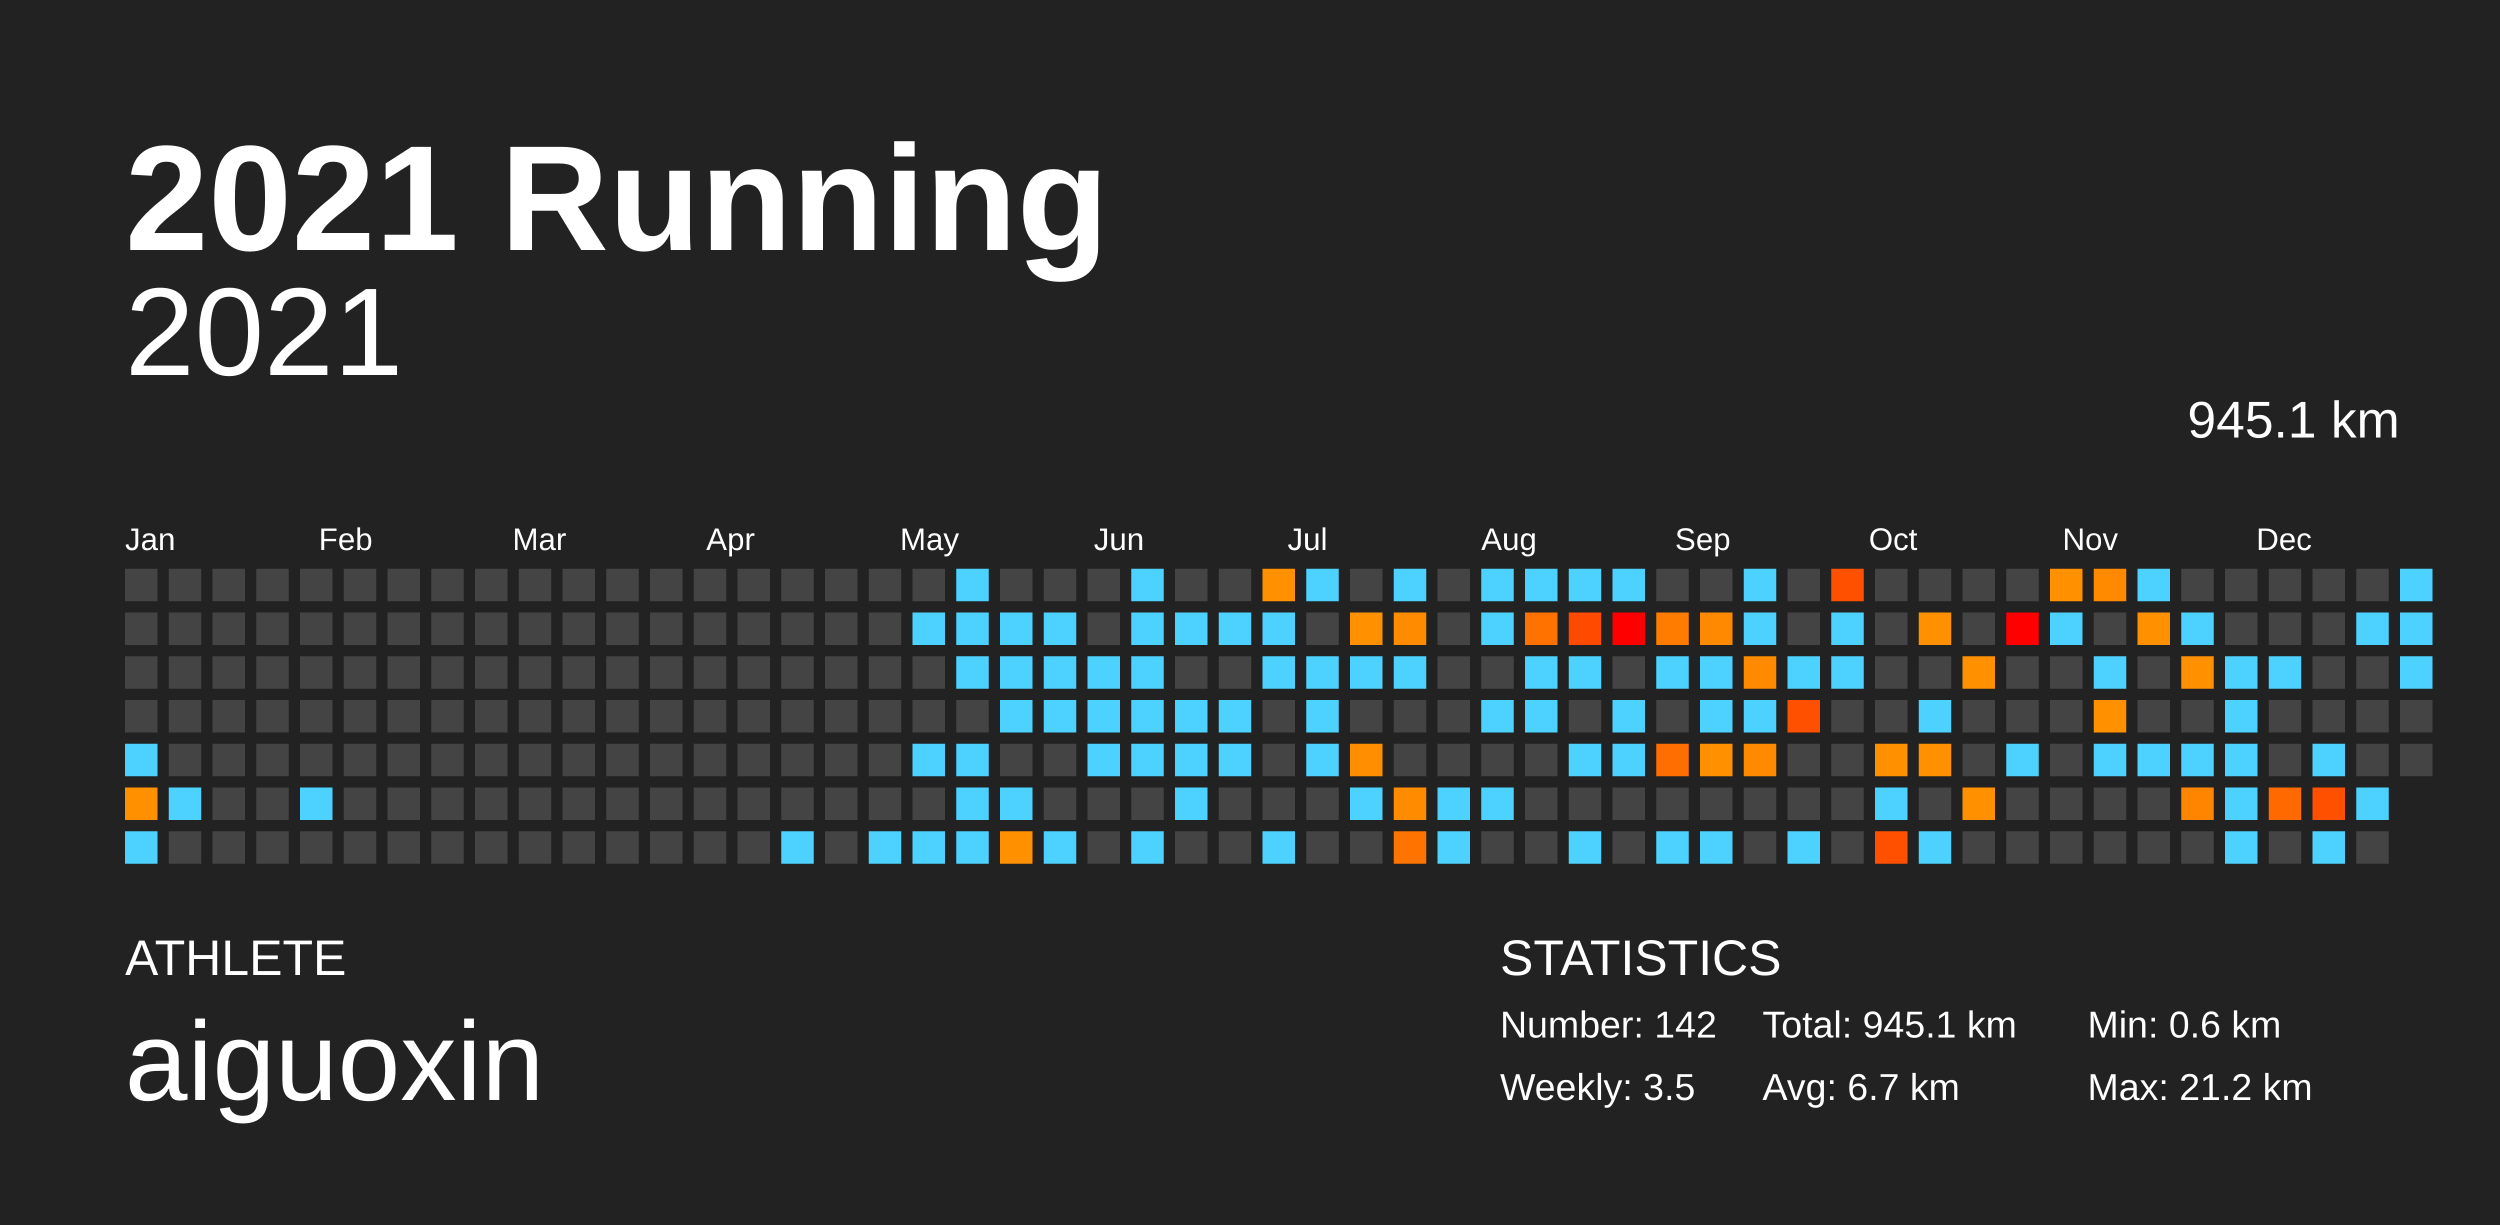
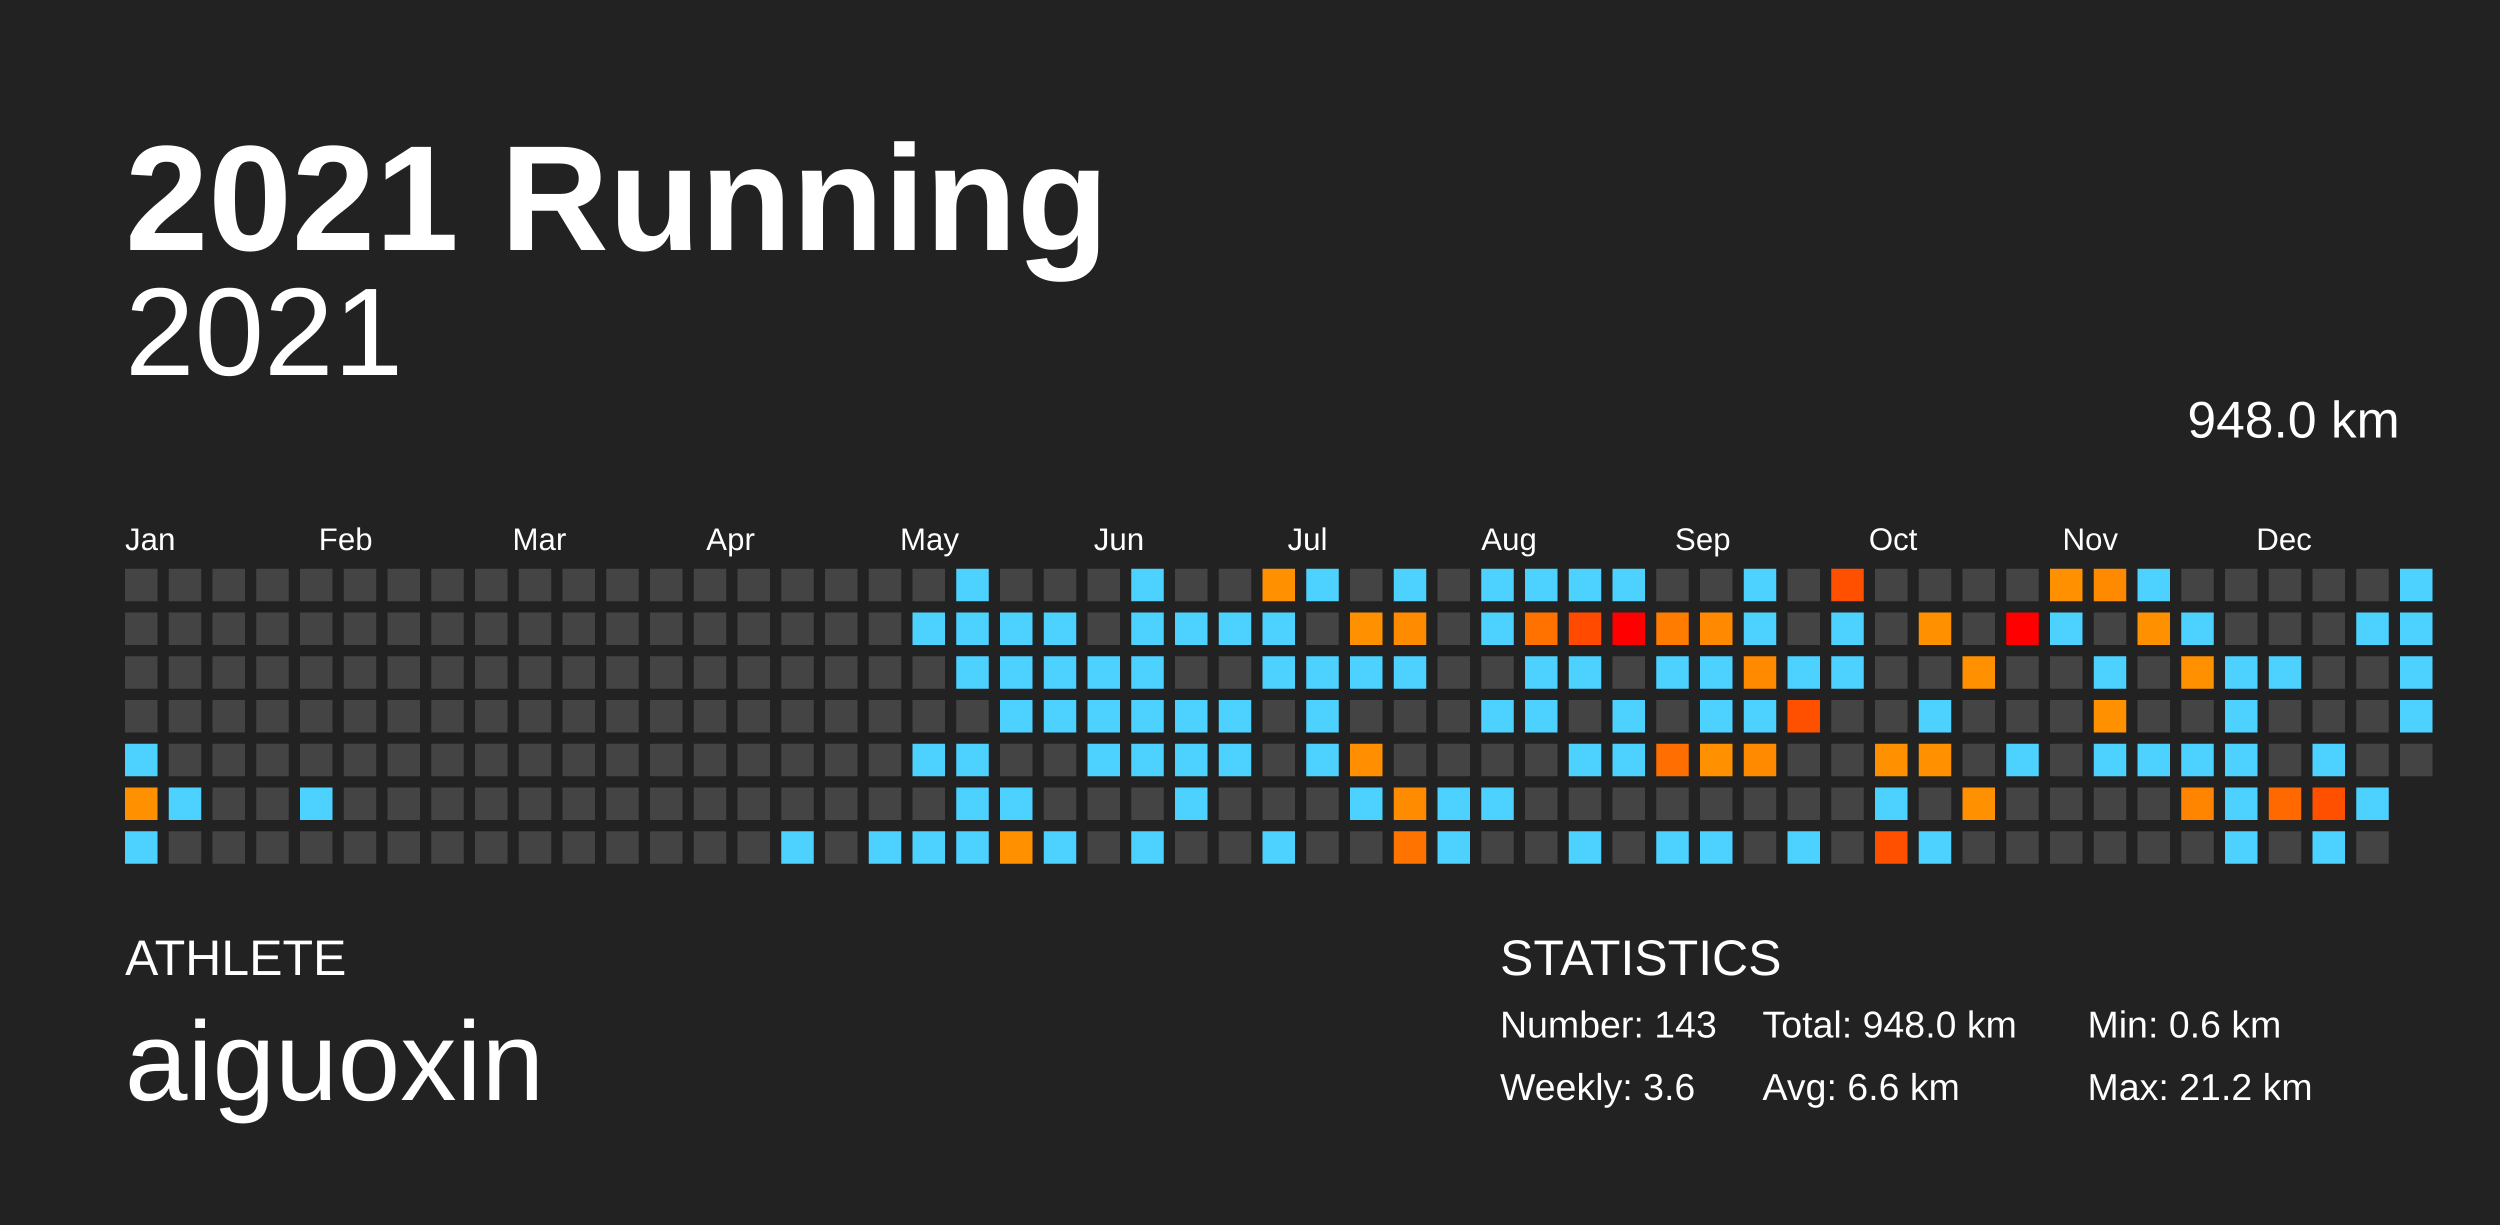
<svg xmlns="http://www.w3.org/2000/svg" baseProfile="full" height="98mm" version="1.1" viewBox="0,0,200,98" width="200mm">
  <defs />
  <rect fill="#222222" height="98" width="200" x="0" y="0" />
  <text fill="#FFFFFF" style="font-size:12px; font-family:Arial; font-weight:bold;" x="10" y="20">2021 Running</text>
  <text fill="#FFFFFF" style="font-size:4px; font-family:Arial" x="10" y="78">ATHLETE</text>
  <text fill="#FFFFFF" style="font-size:9px; font-family:Arial" x="10" y="88">aiguoxin</text>
  <text fill="#FFFFFF" style="font-size:4px; font-family:Arial" x="120" y="78">STATISTICS</text>
-   <text fill="#FFFFFF" style="font-size:3px; font-family:Arial" x="120" y="83">Number: 142</text>
-   <text fill="#FFFFFF" style="font-size:3px; font-family:Arial" x="120" y="88">Weekly: 3.5</text>
-   <text fill="#FFFFFF" style="font-size:3px; font-family:Arial" x="141" y="83">Total: 945.1 km</text>
-   <text fill="#FFFFFF" style="font-size:3px; font-family:Arial" x="141" y="88">Avg: 6.7 km</text>
+   <text fill="#FFFFFF" style="font-size:3px; font-family:Arial" x="120" y="83">Number: 143</text>
+   <text fill="#FFFFFF" style="font-size:3px; font-family:Arial" x="120" y="88">Weekly: 3.6</text>
+   <text fill="#FFFFFF" style="font-size:3px; font-family:Arial" x="141" y="83">Total: 948.0 km</text>
+   <text fill="#FFFFFF" style="font-size:3px; font-family:Arial" x="141" y="88">Avg: 6.6 km</text>
  <text fill="#FFFFFF" style="font-size:3px; font-family:Arial" x="167" y="83">Min: 0.6 km</text>
  <text fill="#FFFFFF" style="font-size:3px; font-family:Arial" x="167" y="88">Max: 21.2 km</text>
  <text alignment-baseline="hanging" fill="#FFFFFF" style="font-size:10.0px; font-family:Arial;" x="10" y="30">2021</text>
-   <text alignment-baseline="hanging" fill="#FFFFFF" style="font-size:4.125px; font-family:Arial;" x="175" y="35">945.1 km</text>
+   <text alignment-baseline="hanging" fill="#FFFFFF" style="font-size:4.125px; font-family:Arial;" x="175" y="35">948.0 km</text>
  <text fill="#FFFFFF" style="font-size:2.5px; font-family:Arial" x="10.0" y="44">Jan</text>
  <text fill="#FFFFFF" style="font-size:2.5px; font-family:Arial" x="25.5" y="44">Feb</text>
  <text fill="#FFFFFF" style="font-size:2.5px; font-family:Arial" x="41.0" y="44">Mar</text>
  <text fill="#FFFFFF" style="font-size:2.5px; font-family:Arial" x="56.5" y="44">Apr</text>
  <text fill="#FFFFFF" style="font-size:2.5px; font-family:Arial" x="72.0" y="44">May</text>
  <text fill="#FFFFFF" style="font-size:2.5px; font-family:Arial" x="87.5" y="44">Jun</text>
  <text fill="#FFFFFF" style="font-size:2.5px; font-family:Arial" x="103.0" y="44">Jul</text>
  <text fill="#FFFFFF" style="font-size:2.5px; font-family:Arial" x="118.5" y="44">Aug</text>
  <text fill="#FFFFFF" style="font-size:2.5px; font-family:Arial" x="134.0" y="44">Sep</text>
  <text fill="#FFFFFF" style="font-size:2.5px; font-family:Arial" x="149.5" y="44">Oct</text>
  <text fill="#FFFFFF" style="font-size:2.5px; font-family:Arial" x="165.0" y="44">Nov</text>
  <text fill="#FFFFFF" style="font-size:2.5px; font-family:Arial" x="180.5" y="44">Dec</text>
  <rect fill="#444444" height="2.6" width="2.6" x="10.0" y="45.5" />
  <rect fill="#444444" height="2.6" width="2.6" x="10.0" y="49.0" />
  <rect fill="#444444" height="2.6" width="2.6" x="10.0" y="52.5" />
  <rect fill="#444444" height="2.6" width="2.6" x="10.0" y="56.0" />
  <rect fill="#4dd2ff" height="2.6" width="2.6" x="10.0" y="59.5" />
  <rect fill="#ff9000" height="2.6" width="2.6" x="10.0" y="63.0" />
  <rect fill="#4dd2ff" height="2.6" width="2.6" x="10.0" y="66.5" />
  <rect fill="#444444" height="2.6" width="2.6" x="13.5" y="45.5" />
  <rect fill="#444444" height="2.6" width="2.6" x="13.5" y="49.0" />
  <rect fill="#444444" height="2.6" width="2.6" x="13.5" y="52.5" />
  <rect fill="#444444" height="2.6" width="2.6" x="13.5" y="56.0" />
  <rect fill="#444444" height="2.6" width="2.6" x="13.5" y="59.5" />
  <rect fill="#4dd2ff" height="2.6" width="2.6" x="13.5" y="63.0" />
  <rect fill="#444444" height="2.6" width="2.6" x="13.5" y="66.5" />
  <rect fill="#444444" height="2.6" width="2.6" x="17.0" y="45.5" />
  <rect fill="#444444" height="2.6" width="2.6" x="17.0" y="49.0" />
  <rect fill="#444444" height="2.6" width="2.6" x="17.0" y="52.5" />
  <rect fill="#444444" height="2.6" width="2.6" x="17.0" y="56.0" />
  <rect fill="#444444" height="2.6" width="2.6" x="17.0" y="59.5" />
  <rect fill="#444444" height="2.6" width="2.6" x="17.0" y="63.0" />
  <rect fill="#444444" height="2.6" width="2.6" x="17.0" y="66.5" />
  <rect fill="#444444" height="2.6" width="2.6" x="20.5" y="45.5" />
  <rect fill="#444444" height="2.6" width="2.6" x="20.5" y="49.0" />
  <rect fill="#444444" height="2.6" width="2.6" x="20.5" y="52.5" />
  <rect fill="#444444" height="2.6" width="2.6" x="20.5" y="56.0" />
  <rect fill="#444444" height="2.6" width="2.6" x="20.5" y="59.5" />
  <rect fill="#444444" height="2.6" width="2.6" x="20.5" y="63.0" />
  <rect fill="#444444" height="2.6" width="2.6" x="20.5" y="66.5" />
  <rect fill="#444444" height="2.6" width="2.6" x="24.0" y="45.5" />
  <rect fill="#444444" height="2.6" width="2.6" x="24.0" y="49.0" />
  <rect fill="#444444" height="2.6" width="2.6" x="24.0" y="52.5" />
  <rect fill="#444444" height="2.6" width="2.6" x="24.0" y="56.0" />
  <rect fill="#444444" height="2.6" width="2.6" x="24.0" y="59.5" />
  <rect fill="#4dd2ff" height="2.6" width="2.6" x="24.0" y="63.0" />
  <rect fill="#444444" height="2.6" width="2.6" x="24.0" y="66.5" />
  <rect fill="#444444" height="2.6" width="2.6" x="27.5" y="45.5" />
  <rect fill="#444444" height="2.6" width="2.6" x="27.5" y="49.0" />
  <rect fill="#444444" height="2.6" width="2.6" x="27.5" y="52.5" />
  <rect fill="#444444" height="2.6" width="2.6" x="27.5" y="56.0" />
  <rect fill="#444444" height="2.6" width="2.6" x="27.5" y="59.5" />
  <rect fill="#444444" height="2.6" width="2.6" x="27.5" y="63.0" />
  <rect fill="#444444" height="2.6" width="2.6" x="27.5" y="66.5" />
  <rect fill="#444444" height="2.6" width="2.6" x="31.0" y="45.5" />
  <rect fill="#444444" height="2.6" width="2.6" x="31.0" y="49.0" />
  <rect fill="#444444" height="2.6" width="2.6" x="31.0" y="52.5" />
  <rect fill="#444444" height="2.6" width="2.6" x="31.0" y="56.0" />
  <rect fill="#444444" height="2.6" width="2.6" x="31.0" y="59.5" />
  <rect fill="#444444" height="2.6" width="2.6" x="31.0" y="63.0" />
  <rect fill="#444444" height="2.6" width="2.6" x="31.0" y="66.5" />
  <rect fill="#444444" height="2.6" width="2.6" x="34.5" y="45.5" />
  <rect fill="#444444" height="2.6" width="2.6" x="34.5" y="49.0" />
  <rect fill="#444444" height="2.6" width="2.6" x="34.5" y="52.5" />
  <rect fill="#444444" height="2.6" width="2.6" x="34.5" y="56.0" />
  <rect fill="#444444" height="2.6" width="2.6" x="34.5" y="59.5" />
  <rect fill="#444444" height="2.6" width="2.6" x="34.5" y="63.0" />
  <rect fill="#444444" height="2.6" width="2.6" x="34.5" y="66.5" />
  <rect fill="#444444" height="2.6" width="2.6" x="38.0" y="45.5" />
  <rect fill="#444444" height="2.6" width="2.6" x="38.0" y="49.0" />
  <rect fill="#444444" height="2.6" width="2.6" x="38.0" y="52.5" />
  <rect fill="#444444" height="2.6" width="2.6" x="38.0" y="56.0" />
  <rect fill="#444444" height="2.6" width="2.6" x="38.0" y="59.5" />
  <rect fill="#444444" height="2.6" width="2.6" x="38.0" y="63.0" />
  <rect fill="#444444" height="2.6" width="2.6" x="38.0" y="66.5" />
  <rect fill="#444444" height="2.6" width="2.6" x="41.5" y="45.5" />
  <rect fill="#444444" height="2.6" width="2.6" x="41.5" y="49.0" />
  <rect fill="#444444" height="2.6" width="2.6" x="41.5" y="52.5" />
  <rect fill="#444444" height="2.6" width="2.6" x="41.5" y="56.0" />
  <rect fill="#444444" height="2.6" width="2.6" x="41.5" y="59.5" />
  <rect fill="#444444" height="2.6" width="2.6" x="41.5" y="63.0" />
  <rect fill="#444444" height="2.6" width="2.6" x="41.5" y="66.5" />
  <rect fill="#444444" height="2.6" width="2.6" x="45.0" y="45.5" />
  <rect fill="#444444" height="2.6" width="2.6" x="45.0" y="49.0" />
  <rect fill="#444444" height="2.6" width="2.6" x="45.0" y="52.5" />
  <rect fill="#444444" height="2.6" width="2.6" x="45.0" y="56.0" />
  <rect fill="#444444" height="2.6" width="2.6" x="45.0" y="59.5" />
  <rect fill="#444444" height="2.6" width="2.6" x="45.0" y="63.0" />
  <rect fill="#444444" height="2.6" width="2.6" x="45.0" y="66.5" />
  <rect fill="#444444" height="2.6" width="2.6" x="48.5" y="45.5" />
  <rect fill="#444444" height="2.6" width="2.6" x="48.5" y="49.0" />
  <rect fill="#444444" height="2.6" width="2.6" x="48.5" y="52.5" />
  <rect fill="#444444" height="2.6" width="2.6" x="48.5" y="56.0" />
  <rect fill="#444444" height="2.6" width="2.6" x="48.5" y="59.5" />
  <rect fill="#444444" height="2.6" width="2.6" x="48.5" y="63.0" />
  <rect fill="#444444" height="2.6" width="2.6" x="48.5" y="66.5" />
  <rect fill="#444444" height="2.6" width="2.6" x="52.0" y="45.5" />
  <rect fill="#444444" height="2.6" width="2.6" x="52.0" y="49.0" />
  <rect fill="#444444" height="2.6" width="2.6" x="52.0" y="52.5" />
  <rect fill="#444444" height="2.6" width="2.6" x="52.0" y="56.0" />
  <rect fill="#444444" height="2.6" width="2.6" x="52.0" y="59.5" />
  <rect fill="#444444" height="2.6" width="2.6" x="52.0" y="63.0" />
  <rect fill="#444444" height="2.6" width="2.6" x="52.0" y="66.5" />
  <rect fill="#444444" height="2.6" width="2.6" x="55.5" y="45.5" />
  <rect fill="#444444" height="2.6" width="2.6" x="55.5" y="49.0" />
  <rect fill="#444444" height="2.6" width="2.6" x="55.5" y="52.5" />
  <rect fill="#444444" height="2.6" width="2.6" x="55.5" y="56.0" />
  <rect fill="#444444" height="2.6" width="2.6" x="55.5" y="59.5" />
  <rect fill="#444444" height="2.6" width="2.6" x="55.5" y="63.0" />
  <rect fill="#444444" height="2.6" width="2.6" x="55.5" y="66.5" />
  <rect fill="#444444" height="2.6" width="2.6" x="59.0" y="45.5" />
  <rect fill="#444444" height="2.6" width="2.6" x="59.0" y="49.0" />
  <rect fill="#444444" height="2.6" width="2.6" x="59.0" y="52.5" />
  <rect fill="#444444" height="2.6" width="2.6" x="59.0" y="56.0" />
  <rect fill="#444444" height="2.6" width="2.6" x="59.0" y="59.5" />
  <rect fill="#444444" height="2.6" width="2.6" x="59.0" y="63.0" />
  <rect fill="#444444" height="2.6" width="2.6" x="59.0" y="66.5" />
  <rect fill="#444444" height="2.6" width="2.6" x="62.5" y="45.5" />
  <rect fill="#444444" height="2.6" width="2.6" x="62.5" y="49.0" />
  <rect fill="#444444" height="2.6" width="2.6" x="62.5" y="52.5" />
  <rect fill="#444444" height="2.6" width="2.6" x="62.5" y="56.0" />
  <rect fill="#444444" height="2.6" width="2.6" x="62.5" y="59.5" />
  <rect fill="#444444" height="2.6" width="2.6" x="62.5" y="63.0" />
  <rect fill="#4dd2ff" height="2.6" width="2.6" x="62.5" y="66.5" />
  <rect fill="#444444" height="2.6" width="2.6" x="66.0" y="45.5" />
  <rect fill="#444444" height="2.6" width="2.6" x="66.0" y="49.0" />
  <rect fill="#444444" height="2.6" width="2.6" x="66.0" y="52.5" />
  <rect fill="#444444" height="2.6" width="2.6" x="66.0" y="56.0" />
  <rect fill="#444444" height="2.6" width="2.6" x="66.0" y="59.5" />
  <rect fill="#444444" height="2.6" width="2.6" x="66.0" y="63.0" />
  <rect fill="#444444" height="2.6" width="2.6" x="66.0" y="66.5" />
  <rect fill="#444444" height="2.6" width="2.6" x="69.5" y="45.5" />
  <rect fill="#444444" height="2.6" width="2.6" x="69.5" y="49.0" />
  <rect fill="#444444" height="2.6" width="2.6" x="69.5" y="52.5" />
  <rect fill="#444444" height="2.6" width="2.6" x="69.5" y="56.0" />
  <rect fill="#444444" height="2.6" width="2.6" x="69.5" y="59.5" />
  <rect fill="#444444" height="2.6" width="2.6" x="69.5" y="63.0" />
  <rect fill="#4dd2ff" height="2.6" width="2.6" x="69.5" y="66.5" />
  <rect fill="#444444" height="2.6" width="2.6" x="73.0" y="45.5" />
  <rect fill="#4dd2ff" height="2.6" width="2.6" x="73.0" y="49.0" />
  <rect fill="#444444" height="2.6" width="2.6" x="73.0" y="52.5" />
  <rect fill="#444444" height="2.6" width="2.6" x="73.0" y="56.0" />
  <rect fill="#4dd2ff" height="2.6" width="2.6" x="73.0" y="59.5" />
  <rect fill="#444444" height="2.6" width="2.6" x="73.0" y="63.0" />
  <rect fill="#4dd2ff" height="2.6" width="2.6" x="73.0" y="66.5" />
  <rect fill="#4dd2ff" height="2.6" width="2.6" x="76.5" y="45.5" />
  <rect fill="#4dd2ff" height="2.6" width="2.6" x="76.5" y="49.0" />
  <rect fill="#4dd2ff" height="2.6" width="2.6" x="76.5" y="52.5" />
  <rect fill="#444444" height="2.6" width="2.6" x="76.5" y="56.0" />
  <rect fill="#4dd2ff" height="2.6" width="2.6" x="76.5" y="59.5" />
  <rect fill="#4dd2ff" height="2.6" width="2.6" x="76.5" y="63.0" />
  <rect fill="#4dd2ff" height="2.6" width="2.6" x="76.5" y="66.5" />
  <rect fill="#444444" height="2.6" width="2.6" x="80.0" y="45.5" />
  <rect fill="#4dd2ff" height="2.6" width="2.6" x="80.0" y="49.0" />
  <rect fill="#4dd2ff" height="2.6" width="2.6" x="80.0" y="52.5" />
  <rect fill="#4dd2ff" height="2.6" width="2.6" x="80.0" y="56.0" />
  <rect fill="#444444" height="2.6" width="2.6" x="80.0" y="59.5" />
  <rect fill="#4dd2ff" height="2.6" width="2.6" x="80.0" y="63.0" />
  <rect fill="#ff9000" height="2.6" width="2.6" x="80.0" y="66.5" />
  <rect fill="#444444" height="2.6" width="2.6" x="83.5" y="45.5" />
  <rect fill="#4dd2ff" height="2.6" width="2.6" x="83.5" y="49.0" />
  <rect fill="#4dd2ff" height="2.6" width="2.6" x="83.5" y="52.5" />
  <rect fill="#4dd2ff" height="2.6" width="2.6" x="83.5" y="56.0" />
  <rect fill="#444444" height="2.6" width="2.6" x="83.5" y="59.5" />
  <rect fill="#444444" height="2.6" width="2.6" x="83.5" y="63.0" />
  <rect fill="#4dd2ff" height="2.6" width="2.6" x="83.5" y="66.5" />
  <rect fill="#444444" height="2.6" width="2.6" x="87.0" y="45.5" />
  <rect fill="#444444" height="2.6" width="2.6" x="87.0" y="49.0" />
  <rect fill="#4dd2ff" height="2.6" width="2.6" x="87.0" y="52.5" />
  <rect fill="#4dd2ff" height="2.6" width="2.6" x="87.0" y="56.0" />
  <rect fill="#4dd2ff" height="2.6" width="2.6" x="87.0" y="59.5" />
  <rect fill="#444444" height="2.6" width="2.6" x="87.0" y="63.0" />
  <rect fill="#444444" height="2.6" width="2.6" x="87.0" y="66.5" />
  <rect fill="#4dd2ff" height="2.6" width="2.6" x="90.5" y="45.5" />
  <rect fill="#4dd2ff" height="2.6" width="2.6" x="90.5" y="49.0" />
  <rect fill="#4dd2ff" height="2.6" width="2.6" x="90.5" y="52.5" />
  <rect fill="#4dd2ff" height="2.6" width="2.6" x="90.5" y="56.0" />
  <rect fill="#4dd2ff" height="2.6" width="2.6" x="90.5" y="59.5" />
  <rect fill="#444444" height="2.6" width="2.6" x="90.5" y="63.0" />
  <rect fill="#4dd2ff" height="2.6" width="2.6" x="90.5" y="66.5" />
  <rect fill="#444444" height="2.6" width="2.6" x="94.0" y="45.5" />
  <rect fill="#4dd2ff" height="2.6" width="2.6" x="94.0" y="49.0" />
  <rect fill="#444444" height="2.6" width="2.6" x="94.0" y="52.5" />
  <rect fill="#4dd2ff" height="2.6" width="2.6" x="94.0" y="56.0" />
  <rect fill="#4dd2ff" height="2.6" width="2.6" x="94.0" y="59.5" />
  <rect fill="#4dd2ff" height="2.6" width="2.6" x="94.0" y="63.0" />
  <rect fill="#444444" height="2.6" width="2.6" x="94.0" y="66.5" />
  <rect fill="#444444" height="2.6" width="2.6" x="97.5" y="45.5" />
  <rect fill="#4dd2ff" height="2.6" width="2.6" x="97.5" y="49.0" />
  <rect fill="#444444" height="2.6" width="2.6" x="97.5" y="52.5" />
  <rect fill="#4dd2ff" height="2.6" width="2.6" x="97.5" y="56.0" />
  <rect fill="#4dd2ff" height="2.6" width="2.6" x="97.5" y="59.5" />
  <rect fill="#444444" height="2.6" width="2.6" x="97.5" y="63.0" />
  <rect fill="#444444" height="2.6" width="2.6" x="97.5" y="66.5" />
  <rect fill="#ff9000" height="2.6" width="2.6" x="101.0" y="45.5" />
  <rect fill="#4dd2ff" height="2.6" width="2.6" x="101.0" y="49.0" />
  <rect fill="#4dd2ff" height="2.6" width="2.6" x="101.0" y="52.5" />
  <rect fill="#444444" height="2.6" width="2.6" x="101.0" y="56.0" />
  <rect fill="#444444" height="2.6" width="2.6" x="101.0" y="59.5" />
  <rect fill="#444444" height="2.6" width="2.6" x="101.0" y="63.0" />
  <rect fill="#4dd2ff" height="2.6" width="2.6" x="101.0" y="66.5" />
  <rect fill="#4dd2ff" height="2.6" width="2.6" x="104.5" y="45.5" />
  <rect fill="#444444" height="2.6" width="2.6" x="104.5" y="49.0" />
  <rect fill="#4dd2ff" height="2.6" width="2.6" x="104.5" y="52.5" />
  <rect fill="#4dd2ff" height="2.6" width="2.6" x="104.5" y="56.0" />
  <rect fill="#4dd2ff" height="2.6" width="2.6" x="104.5" y="59.5" />
  <rect fill="#444444" height="2.6" width="2.6" x="104.5" y="63.0" />
  <rect fill="#444444" height="2.6" width="2.6" x="104.5" y="66.5" />
  <rect fill="#444444" height="2.6" width="2.6" x="108.0" y="45.5" />
  <rect fill="#ff9000" height="2.6" width="2.6" x="108.0" y="49.0" />
  <rect fill="#4dd2ff" height="2.6" width="2.6" x="108.0" y="52.5" />
  <rect fill="#444444" height="2.6" width="2.6" x="108.0" y="56.0" />
  <rect fill="#ff8e00" height="2.6" width="2.6" x="108.0" y="59.5" />
  <rect fill="#4dd2ff" height="2.6" width="2.6" x="108.0" y="63.0" />
  <rect fill="#444444" height="2.6" width="2.6" x="108.0" y="66.5" />
  <rect fill="#4dd2ff" height="2.6" width="2.6" x="111.5" y="45.5" />
  <rect fill="#ff8b00" height="2.6" width="2.6" x="111.5" y="49.0" />
  <rect fill="#4dd2ff" height="2.6" width="2.6" x="111.5" y="52.5" />
  <rect fill="#444444" height="2.6" width="2.6" x="111.5" y="56.0" />
  <rect fill="#444444" height="2.6" width="2.6" x="111.5" y="59.5" />
  <rect fill="#ff8c00" height="2.6" width="2.6" x="111.5" y="63.0" />
  <rect fill="#ff7300" height="2.6" width="2.6" x="111.5" y="66.5" />
  <rect fill="#444444" height="2.6" width="2.6" x="115.0" y="45.5" />
  <rect fill="#444444" height="2.6" width="2.6" x="115.0" y="49.0" />
  <rect fill="#444444" height="2.6" width="2.6" x="115.0" y="52.5" />
  <rect fill="#444444" height="2.6" width="2.6" x="115.0" y="56.0" />
  <rect fill="#444444" height="2.6" width="2.6" x="115.0" y="59.5" />
  <rect fill="#4dd2ff" height="2.6" width="2.6" x="115.0" y="63.0" />
  <rect fill="#4dd2ff" height="2.6" width="2.6" x="115.0" y="66.5" />
  <rect fill="#4dd2ff" height="2.6" width="2.6" x="118.5" y="45.5" />
  <rect fill="#4dd2ff" height="2.6" width="2.6" x="118.5" y="49.0" />
  <rect fill="#444444" height="2.6" width="2.6" x="118.5" y="52.5" />
  <rect fill="#4dd2ff" height="2.6" width="2.6" x="118.5" y="56.0" />
  <rect fill="#444444" height="2.6" width="2.6" x="118.5" y="59.5" />
  <rect fill="#4dd2ff" height="2.6" width="2.6" x="118.5" y="63.0" />
  <rect fill="#444444" height="2.6" width="2.6" x="118.5" y="66.5" />
  <rect fill="#4dd2ff" height="2.6" width="2.6" x="122.0" y="45.5" />
  <rect fill="#ff7200" height="2.6" width="2.6" x="122.0" y="49.0" />
  <rect fill="#4dd2ff" height="2.6" width="2.6" x="122.0" y="52.5" />
  <rect fill="#4dd2ff" height="2.6" width="2.6" x="122.0" y="56.0" />
  <rect fill="#444444" height="2.6" width="2.6" x="122.0" y="59.5" />
  <rect fill="#444444" height="2.6" width="2.6" x="122.0" y="63.0" />
  <rect fill="#444444" height="2.6" width="2.6" x="122.0" y="66.5" />
  <rect fill="#4dd2ff" height="2.6" width="2.6" x="125.5" y="45.5" />
  <rect fill="#ff4a00" height="2.6" width="2.6" x="125.5" y="49.0" />
  <rect fill="#4dd2ff" height="2.6" width="2.6" x="125.5" y="52.5" />
  <rect fill="#444444" height="2.6" width="2.6" x="125.5" y="56.0" />
  <rect fill="#4dd2ff" height="2.6" width="2.6" x="125.5" y="59.5" />
  <rect fill="#444444" height="2.6" width="2.6" x="125.5" y="63.0" />
  <rect fill="#4dd2ff" height="2.6" width="2.6" x="125.5" y="66.5" />
  <rect fill="#4dd2ff" height="2.6" width="2.6" x="129.0" y="45.5" />
  <rect fill="red" height="2.6" width="2.6" x="129.0" y="49.0" />
  <rect fill="#444444" height="2.6" width="2.6" x="129.0" y="52.5" />
  <rect fill="#4dd2ff" height="2.6" width="2.6" x="129.0" y="56.0" />
  <rect fill="#4dd2ff" height="2.6" width="2.6" x="129.0" y="59.5" />
  <rect fill="#444444" height="2.6" width="2.6" x="129.0" y="63.0" />
  <rect fill="#444444" height="2.6" width="2.6" x="129.0" y="66.5" />
  <rect fill="#444444" height="2.6" width="2.6" x="132.5" y="45.5" />
  <rect fill="#ff7c00" height="2.6" width="2.6" x="132.5" y="49.0" />
  <rect fill="#4dd2ff" height="2.6" width="2.6" x="132.5" y="52.5" />
  <rect fill="#444444" height="2.6" width="2.6" x="132.5" y="56.0" />
  <rect fill="#ff6e00" height="2.6" width="2.6" x="132.5" y="59.5" />
  <rect fill="#444444" height="2.6" width="2.6" x="132.5" y="63.0" />
  <rect fill="#4dd2ff" height="2.6" width="2.6" x="132.5" y="66.5" />
  <rect fill="#444444" height="2.6" width="2.6" x="136.0" y="45.5" />
  <rect fill="#ff8900" height="2.6" width="2.6" x="136.0" y="49.0" />
  <rect fill="#4dd2ff" height="2.6" width="2.6" x="136.0" y="52.5" />
  <rect fill="#4dd2ff" height="2.6" width="2.6" x="136.0" y="56.0" />
  <rect fill="#ff9000" height="2.6" width="2.6" x="136.0" y="59.5" />
  <rect fill="#444444" height="2.6" width="2.6" x="136.0" y="63.0" />
  <rect fill="#4dd2ff" height="2.6" width="2.6" x="136.0" y="66.5" />
  <rect fill="#4dd2ff" height="2.6" width="2.6" x="139.5" y="45.5" />
  <rect fill="#4dd2ff" height="2.6" width="2.6" x="139.5" y="49.0" />
  <rect fill="#ff8a00" height="2.6" width="2.6" x="139.5" y="52.5" />
  <rect fill="#4dd2ff" height="2.6" width="2.6" x="139.5" y="56.0" />
  <rect fill="#ff8a00" height="2.6" width="2.6" x="139.5" y="59.5" />
  <rect fill="#444444" height="2.6" width="2.6" x="139.5" y="63.0" />
  <rect fill="#444444" height="2.6" width="2.6" x="139.5" y="66.5" />
  <rect fill="#444444" height="2.6" width="2.6" x="143.0" y="45.5" />
  <rect fill="#444444" height="2.6" width="2.6" x="143.0" y="49.0" />
  <rect fill="#4dd2ff" height="2.6" width="2.6" x="143.0" y="52.5" />
  <rect fill="#ff5000" height="2.6" width="2.6" x="143.0" y="56.0" />
  <rect fill="#444444" height="2.6" width="2.6" x="143.0" y="59.5" />
  <rect fill="#444444" height="2.6" width="2.6" x="143.0" y="63.0" />
  <rect fill="#4dd2ff" height="2.6" width="2.6" x="143.0" y="66.5" />
  <rect fill="#ff5000" height="2.6" width="2.6" x="146.5" y="45.5" />
  <rect fill="#4dd2ff" height="2.6" width="2.6" x="146.5" y="49.0" />
  <rect fill="#4dd2ff" height="2.6" width="2.6" x="146.5" y="52.5" />
  <rect fill="#444444" height="2.6" width="2.6" x="146.5" y="56.0" />
  <rect fill="#444444" height="2.6" width="2.6" x="146.5" y="59.5" />
  <rect fill="#444444" height="2.6" width="2.6" x="146.5" y="63.0" />
  <rect fill="#444444" height="2.6" width="2.6" x="146.5" y="66.5" />
  <rect fill="#444444" height="2.6" width="2.6" x="150.0" y="45.5" />
  <rect fill="#444444" height="2.6" width="2.6" x="150.0" y="49.0" />
  <rect fill="#444444" height="2.6" width="2.6" x="150.0" y="52.5" />
  <rect fill="#444444" height="2.6" width="2.6" x="150.0" y="56.0" />
  <rect fill="#ff9000" height="2.6" width="2.6" x="150.0" y="59.5" />
  <rect fill="#4dd2ff" height="2.6" width="2.6" x="150.0" y="63.0" />
  <rect fill="#ff5000" height="2.6" width="2.6" x="150.0" y="66.5" />
  <rect fill="#444444" height="2.6" width="2.6" x="153.5" y="45.5" />
  <rect fill="#ff9000" height="2.6" width="2.6" x="153.5" y="49.0" />
  <rect fill="#444444" height="2.6" width="2.6" x="153.5" y="52.5" />
  <rect fill="#4dd2ff" height="2.6" width="2.6" x="153.5" y="56.0" />
  <rect fill="#ff9000" height="2.6" width="2.6" x="153.5" y="59.5" />
  <rect fill="#444444" height="2.6" width="2.6" x="153.5" y="63.0" />
  <rect fill="#4dd2ff" height="2.6" width="2.6" x="153.5" y="66.5" />
  <rect fill="#444444" height="2.6" width="2.6" x="157.0" y="45.5" />
  <rect fill="#444444" height="2.6" width="2.6" x="157.0" y="49.0" />
  <rect fill="#ff9000" height="2.6" width="2.6" x="157.0" y="52.5" />
  <rect fill="#444444" height="2.6" width="2.6" x="157.0" y="56.0" />
  <rect fill="#444444" height="2.6" width="2.6" x="157.0" y="59.5" />
  <rect fill="#ff9000" height="2.6" width="2.6" x="157.0" y="63.0" />
  <rect fill="#444444" height="2.6" width="2.6" x="157.0" y="66.5" />
  <rect fill="#444444" height="2.6" width="2.6" x="160.5" y="45.5" />
  <rect fill="red" height="2.6" width="2.6" x="160.5" y="49.0" />
  <rect fill="#444444" height="2.6" width="2.6" x="160.5" y="52.5" />
  <rect fill="#444444" height="2.6" width="2.6" x="160.5" y="56.0" />
  <rect fill="#4dd2ff" height="2.6" width="2.6" x="160.5" y="59.5" />
  <rect fill="#444444" height="2.6" width="2.6" x="160.5" y="63.0" />
  <rect fill="#444444" height="2.6" width="2.6" x="160.5" y="66.5" />
  <rect fill="#ff9000" height="2.6" width="2.6" x="164.0" y="45.5" />
  <rect fill="#4dd2ff" height="2.6" width="2.6" x="164.0" y="49.0" />
  <rect fill="#444444" height="2.6" width="2.6" x="164.0" y="52.5" />
  <rect fill="#444444" height="2.6" width="2.6" x="164.0" y="56.0" />
  <rect fill="#444444" height="2.6" width="2.6" x="164.0" y="59.5" />
  <rect fill="#444444" height="2.6" width="2.6" x="164.0" y="63.0" />
  <rect fill="#444444" height="2.6" width="2.6" x="164.0" y="66.5" />
  <rect fill="#ff8a00" height="2.6" width="2.6" x="167.5" y="45.5" />
  <rect fill="#444444" height="2.6" width="2.6" x="167.5" y="49.0" />
  <rect fill="#4dd2ff" height="2.6" width="2.6" x="167.5" y="52.5" />
  <rect fill="#ff9000" height="2.6" width="2.6" x="167.5" y="56.0" />
  <rect fill="#4dd2ff" height="2.6" width="2.6" x="167.5" y="59.5" />
  <rect fill="#444444" height="2.6" width="2.6" x="167.5" y="63.0" />
  <rect fill="#444444" height="2.6" width="2.6" x="167.5" y="66.5" />
  <rect fill="#4dd2ff" height="2.6" width="2.6" x="171.0" y="45.5" />
  <rect fill="#ff9000" height="2.6" width="2.6" x="171.0" y="49.0" />
  <rect fill="#444444" height="2.6" width="2.6" x="171.0" y="52.5" />
  <rect fill="#444444" height="2.6" width="2.6" x="171.0" y="56.0" />
  <rect fill="#4dd2ff" height="2.6" width="2.6" x="171.0" y="59.5" />
  <rect fill="#444444" height="2.6" width="2.6" x="171.0" y="63.0" />
  <rect fill="#444444" height="2.6" width="2.6" x="171.0" y="66.5" />
  <rect fill="#444444" height="2.6" width="2.6" x="174.5" y="45.5" />
  <rect fill="#4dd2ff" height="2.6" width="2.6" x="174.5" y="49.0" />
  <rect fill="#ff9000" height="2.6" width="2.6" x="174.5" y="52.5" />
  <rect fill="#444444" height="2.6" width="2.6" x="174.5" y="56.0" />
  <rect fill="#4dd2ff" height="2.6" width="2.6" x="174.5" y="59.5" />
  <rect fill="#ff8500" height="2.6" width="2.6" x="174.5" y="63.0" />
  <rect fill="#444444" height="2.6" width="2.6" x="174.5" y="66.5" />
  <rect fill="#444444" height="2.6" width="2.6" x="178.0" y="45.5" />
  <rect fill="#444444" height="2.6" width="2.6" x="178.0" y="49.0" />
  <rect fill="#4dd2ff" height="2.6" width="2.6" x="178.0" y="52.5" />
  <rect fill="#4dd2ff" height="2.6" width="2.6" x="178.0" y="56.0" />
  <rect fill="#4dd2ff" height="2.6" width="2.6" x="178.0" y="59.5" />
  <rect fill="#4dd2ff" height="2.6" width="2.6" x="178.0" y="63.0" />
  <rect fill="#4dd2ff" height="2.6" width="2.6" x="178.0" y="66.5" />
  <rect fill="#444444" height="2.6" width="2.6" x="181.5" y="45.5" />
  <rect fill="#444444" height="2.6" width="2.6" x="181.5" y="49.0" />
  <rect fill="#4dd2ff" height="2.6" width="2.6" x="181.5" y="52.5" />
  <rect fill="#444444" height="2.6" width="2.6" x="181.5" y="56.0" />
  <rect fill="#444444" height="2.6" width="2.6" x="181.5" y="59.5" />
  <rect fill="#ff6900" height="2.6" width="2.6" x="181.5" y="63.0" />
  <rect fill="#444444" height="2.6" width="2.6" x="181.5" y="66.5" />
  <rect fill="#444444" height="2.6" width="2.6" x="185.0" y="45.5" />
  <rect fill="#444444" height="2.6" width="2.6" x="185.0" y="49.0" />
  <rect fill="#444444" height="2.6" width="2.6" x="185.0" y="52.5" />
  <rect fill="#444444" height="2.6" width="2.6" x="185.0" y="56.0" />
  <rect fill="#4dd2ff" height="2.6" width="2.6" x="185.0" y="59.5" />
  <rect fill="#ff5000" height="2.6" width="2.6" x="185.0" y="63.0" />
  <rect fill="#4dd2ff" height="2.6" width="2.6" x="185.0" y="66.5" />
  <rect fill="#444444" height="2.6" width="2.6" x="188.5" y="45.5" />
  <rect fill="#4dd2ff" height="2.6" width="2.6" x="188.5" y="49.0" />
  <rect fill="#444444" height="2.6" width="2.6" x="188.5" y="52.5" />
  <rect fill="#444444" height="2.6" width="2.6" x="188.5" y="56.0" />
  <rect fill="#444444" height="2.6" width="2.6" x="188.5" y="59.5" />
  <rect fill="#4dd2ff" height="2.6" width="2.6" x="188.5" y="63.0" />
  <rect fill="#444444" height="2.6" width="2.6" x="188.5" y="66.5" />
  <rect fill="#4dd2ff" height="2.6" width="2.6" x="192.0" y="45.5" />
  <rect fill="#4dd2ff" height="2.6" width="2.6" x="192.0" y="49.0" />
  <rect fill="#4dd2ff" height="2.6" width="2.6" x="192.0" y="52.5" />
-   <rect fill="#444444" height="2.6" width="2.6" x="192.0" y="56.0" />
+   <rect fill="#4dd2ff" height="2.6" width="2.6" x="192.0" y="56.0" />
  <rect fill="#444444" height="2.6" width="2.6" x="192.0" y="59.5" />
</svg>
